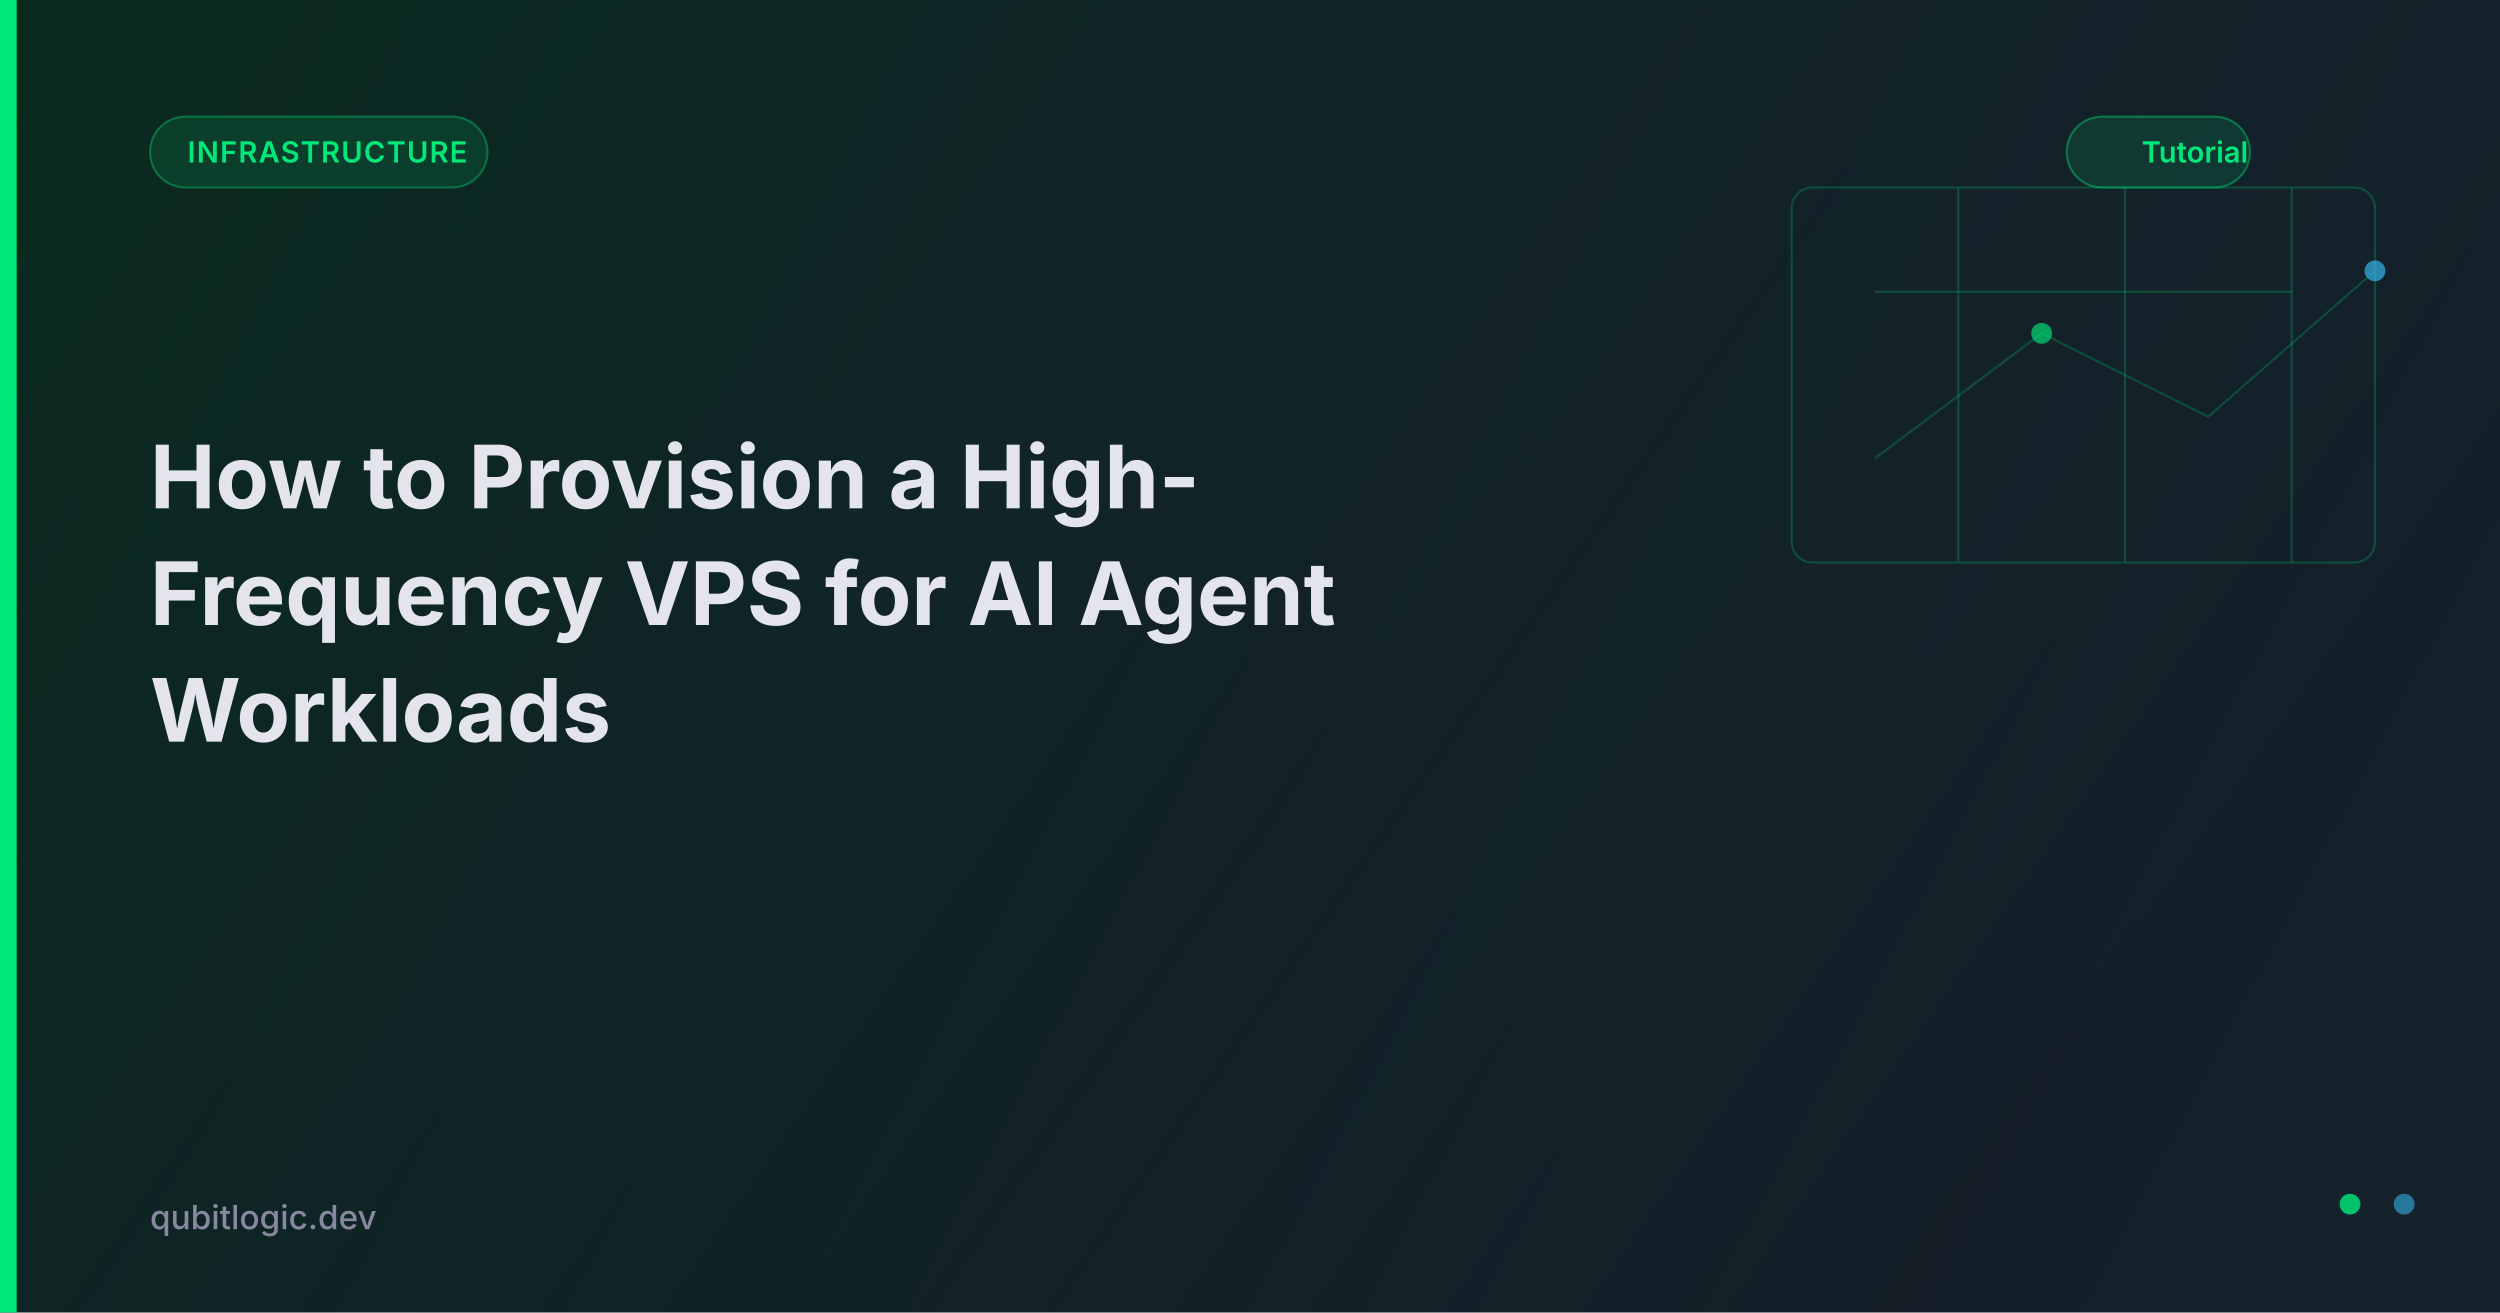
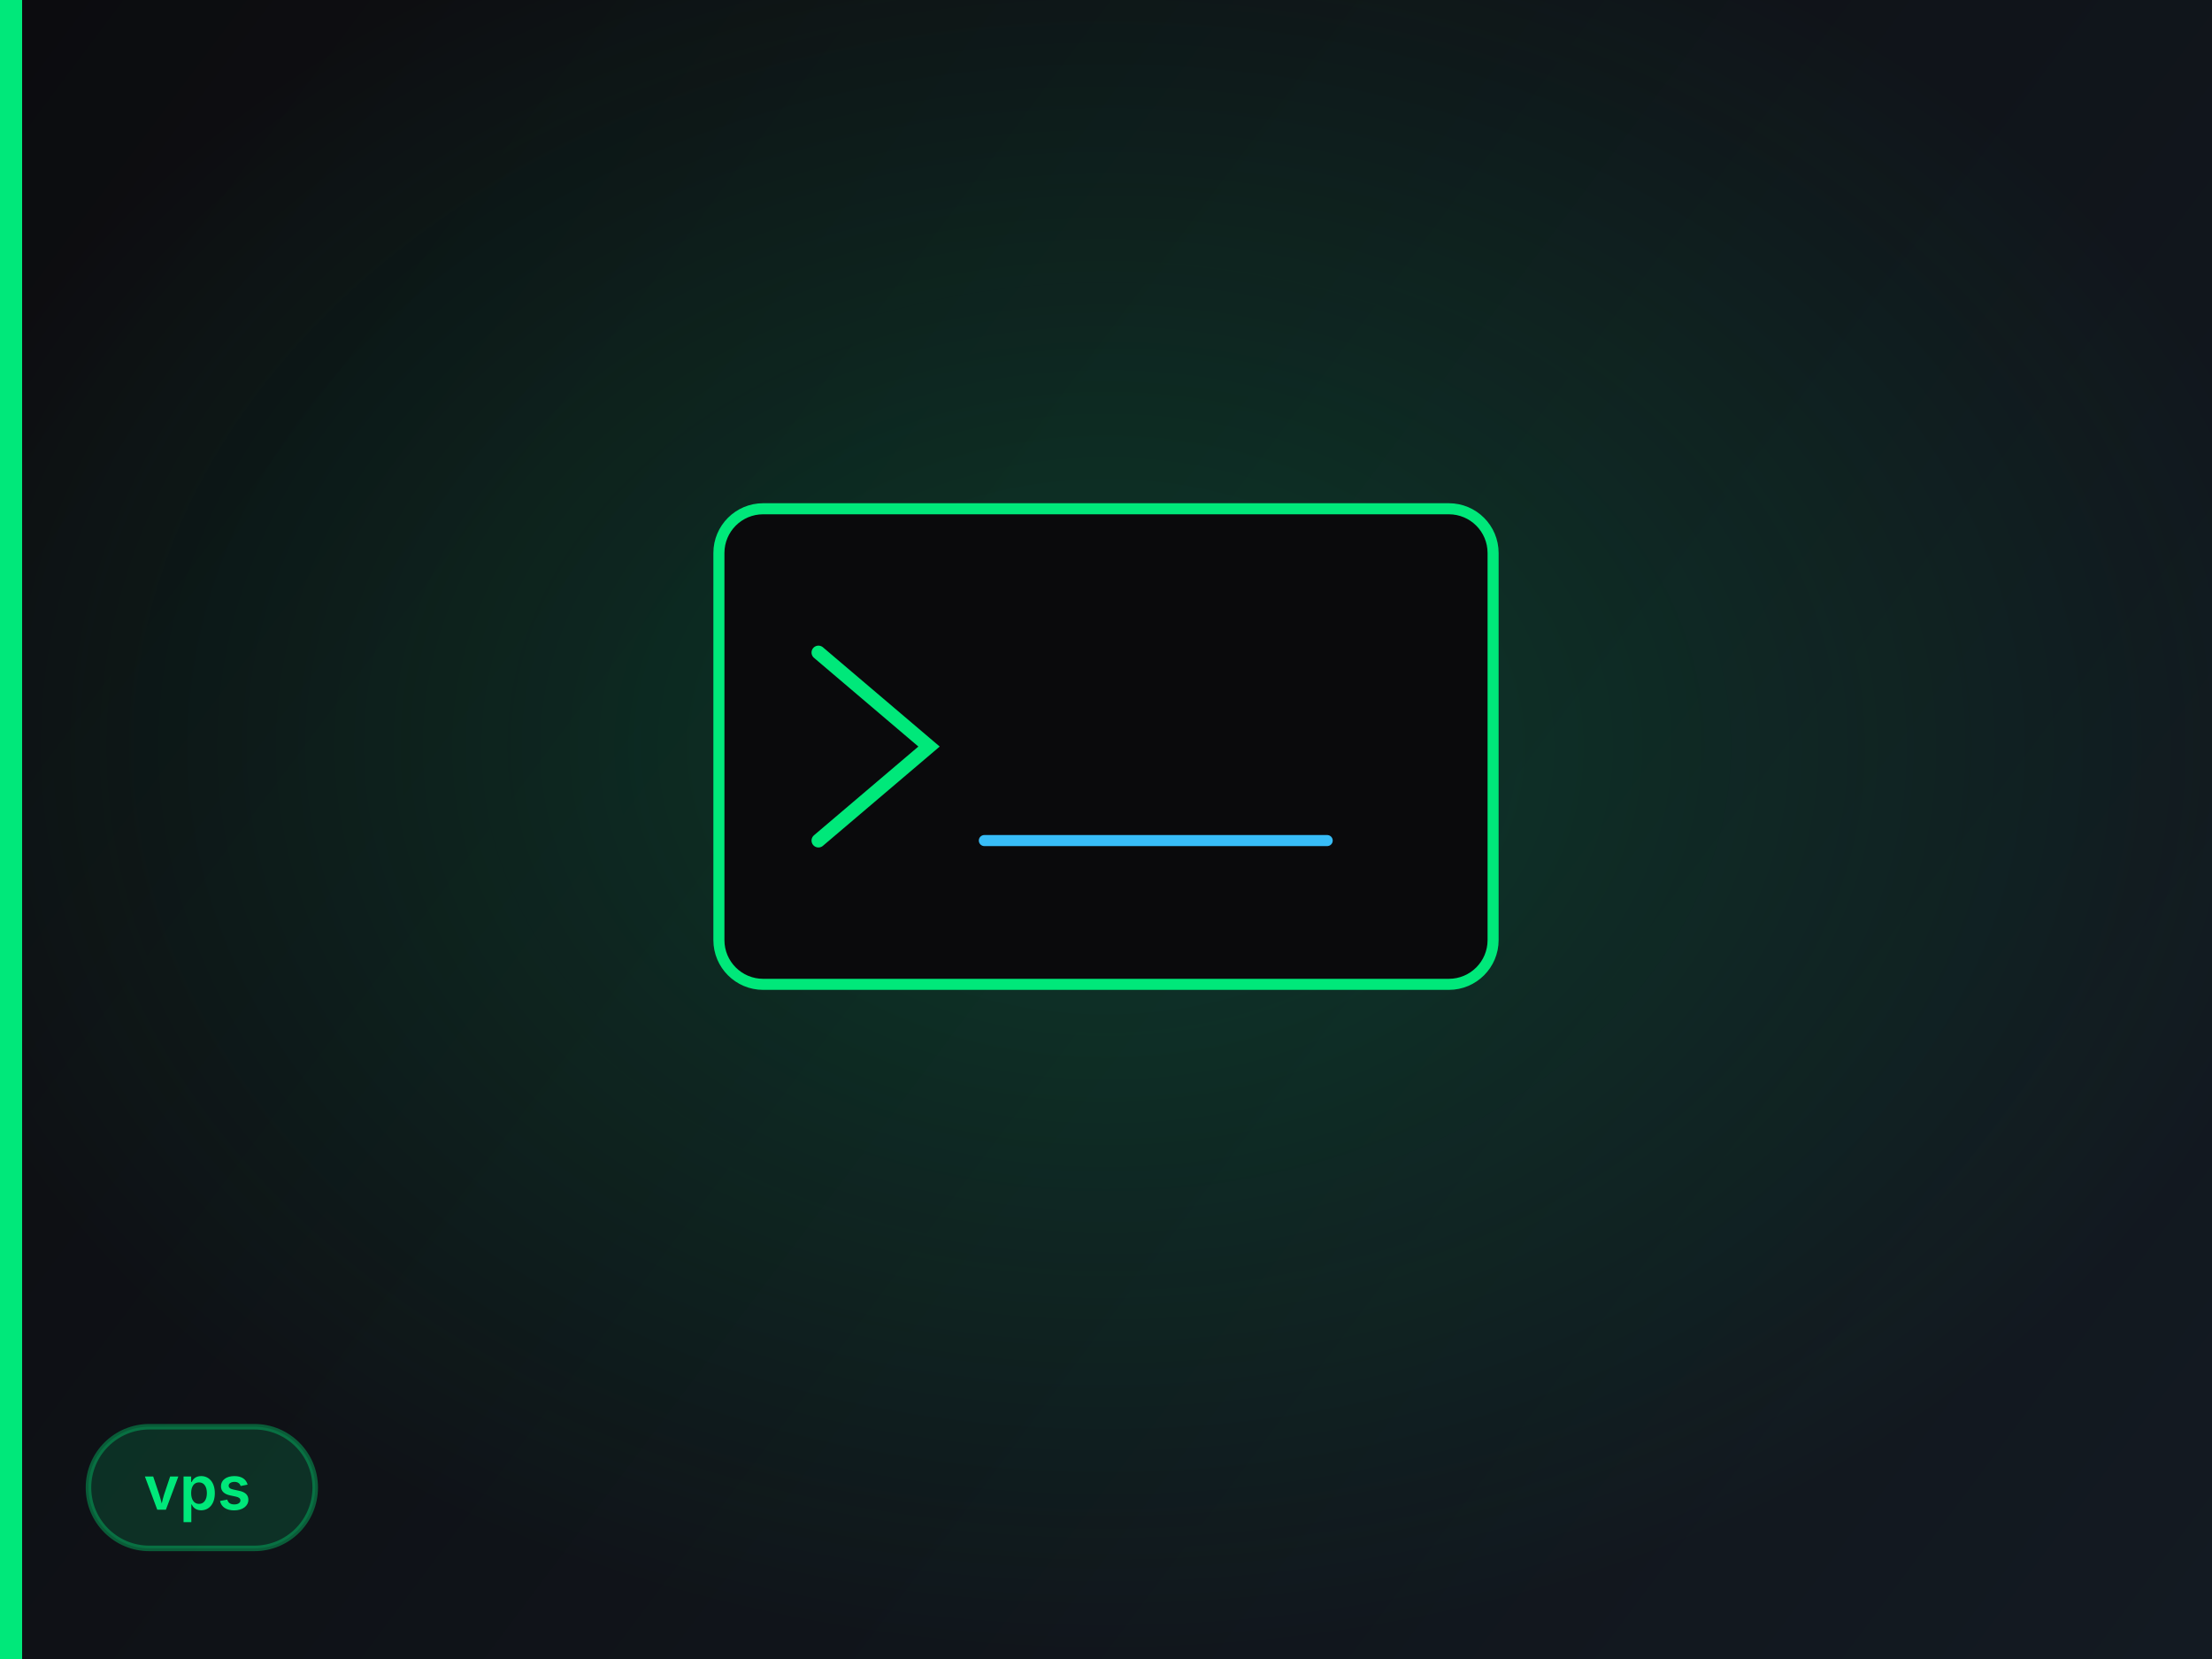
- <svg xmlns="http://www.w3.org/2000/svg" viewBox="0 0 1200 630" fill="none" role="img" aria-label="How to Provision a High-Frequency VPS for AI Agent Workloads">
+ <svg xmlns="http://www.w3.org/2000/svg" viewBox="0 0 400 300" fill="none" role="img" aria-label="How to Provision a High-Frequency VPS for AI Agent Workloads">
  <defs>
-     <linearGradient id="bg" x1="0" y1="0" x2="1200" y2="630" gradientUnits="userSpaceOnUse">
+     <linearGradient id="bg" x1="0" y1="0" x2="400" y2="300" gradientUnits="userSpaceOnUse">
      <stop stop-color="#0c0c0f" />
      <stop offset="1" stop-color="#131a22" />
    </linearGradient>
-     <linearGradient id="glow" x1="0" y1="0" x2="900" y2="630" gradientUnits="userSpaceOnUse">
-       <stop stop-color="#00e87a" stop-opacity="0.14" />
-       <stop offset="1" stop-color="#38bdf8" stop-opacity="0.05" />
-     </linearGradient>
+     <radialGradient id="glow" cx="50%" cy="45%" r="55%">
+       <stop stop-color="#00e87a" stop-opacity="0.18" />
+       <stop offset="1" stop-color="#00e87a" stop-opacity="0" />
+     </radialGradient>
  </defs>
-   <rect width="1200" height="630" fill="url(#bg)" />
-   <rect width="1200" height="630" fill="url(#glow)" />
-   <rect x="0" y="0" width="8" height="630" fill="#00e87a" />
-   <g stroke="#00e87a" stroke-opacity="0.22" stroke-width="1" fill="none">
-     <rect x="860" y="90" width="280" height="180" rx="10" />
-     <line x1="900" y1="140" x2="1100" y2="140" />
-     <line x1="940" y1="90" x2="940" y2="270" />
-     <line x1="1020" y1="90" x2="1020" y2="270" />
-     <line x1="1100" y1="90" x2="1100" y2="270" />
-     <path d="M900 220 L980 160 L1060 200 L1140 130" />
-   </g>
-   <circle cx="980" cy="160" r="5" fill="#00e87a" fill-opacity="0.65" />
-   <circle cx="1140" cy="130" r="5" fill="#38bdf8" fill-opacity="0.65" />
-   <rect x="72" y="56" width="162" height="34" rx="17" fill="#00e87a" fill-opacity="0.12" stroke="#00e87a" stroke-opacity="0.35" />
-   <text x="90" y="78" fill="#00e87a" font-family="Inter, system-ui, sans-serif" font-size="14" font-weight="600" letter-spacing="0.04em">INFRASTRUCTURE</text>
-   <rect x="992" y="56" width="88" height="34" rx="17" fill="#00e87a" fill-opacity="0.12" stroke="#00e87a" stroke-opacity="0.4" />
-   <text x="1028" y="78" fill="#00e87a" font-family="Inter, system-ui, sans-serif" font-size="14" font-weight="600">Tutorial</text>
-   <text x="72" y="244" fill="#e4e4ec" font-family="Inter, system-ui, sans-serif" font-size="42" font-weight="700">How to Provision a High-</text>
-   <text x="72" y="300" fill="#e4e4ec" font-family="Inter, system-ui, sans-serif" font-size="42" font-weight="700">Frequency VPS for AI Agent</text>
-   <text x="72" y="356" fill="#e4e4ec" font-family="Inter, system-ui, sans-serif" font-size="42" font-weight="700">Workloads</text>
-   <text x="72" y="590" fill="#8888a0" font-family="Inter, system-ui, sans-serif" font-size="16" font-weight="500">qubitlogic.dev</text>
-   <circle cx="1128" cy="578" r="5" fill="#00e87a" fill-opacity="0.8" />
-   <circle cx="1154" cy="578" r="5" fill="#38bdf8" fill-opacity="0.55" />
+   <rect width="400" height="300" fill="url(#bg)" />
+   <rect width="400" height="300" fill="url(#glow)" />
+   <rect x="0" y="0" width="4" height="300" fill="#00e87a" />
+   <rect x="130" y="92" width="140" height="86" rx="8" stroke="#00e87a" stroke-width="2" fill="#0a0a0c" />
+   <path d="M148 118 L168 135 L148 152" stroke="#00e87a" stroke-width="2.5" fill="none" stroke-linecap="round" />
+   <line x1="178" y1="152" x2="240" y2="152" stroke="#38bdf8" stroke-width="2" stroke-linecap="round" />
+   <rect x="16" y="258" width="41" height="22" rx="11" fill="#00e87a" fill-opacity="0.15" stroke="#00e87a" stroke-opacity="0.35" />
+   <text x="26" y="273" fill="#00e87a" font-family="Inter, system-ui, sans-serif" font-size="11" font-weight="600">vps</text>
</svg>
